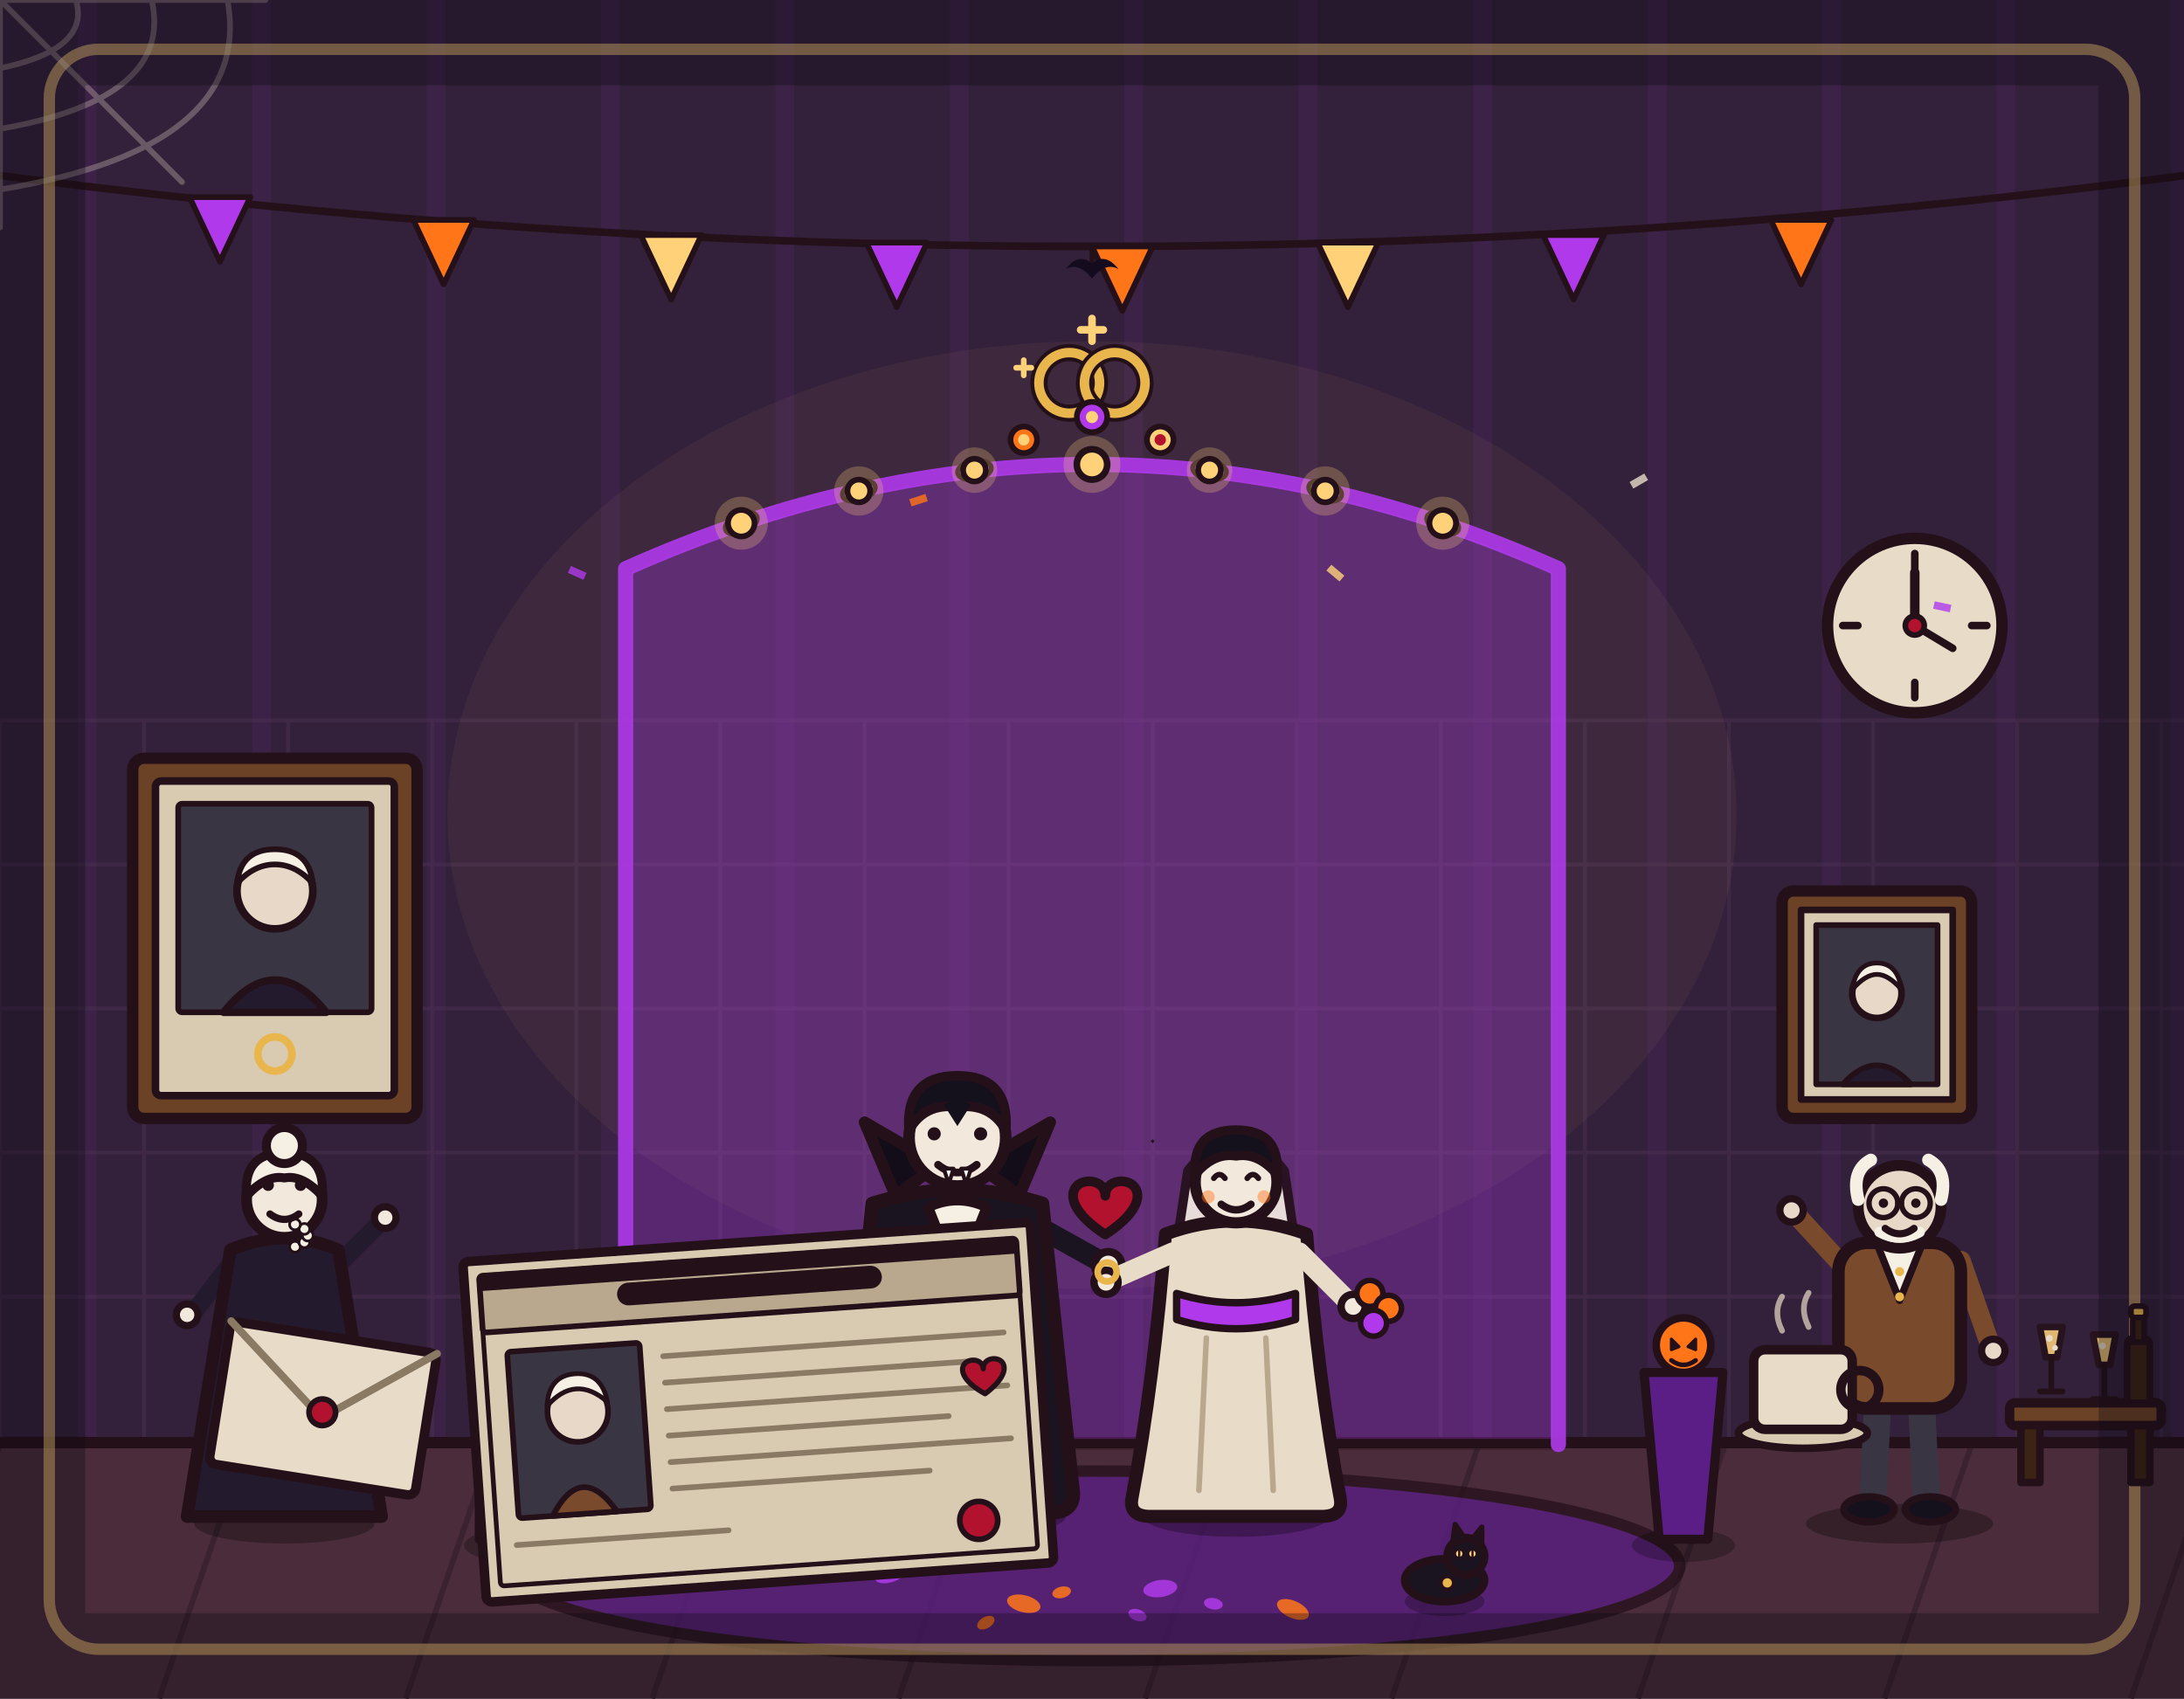
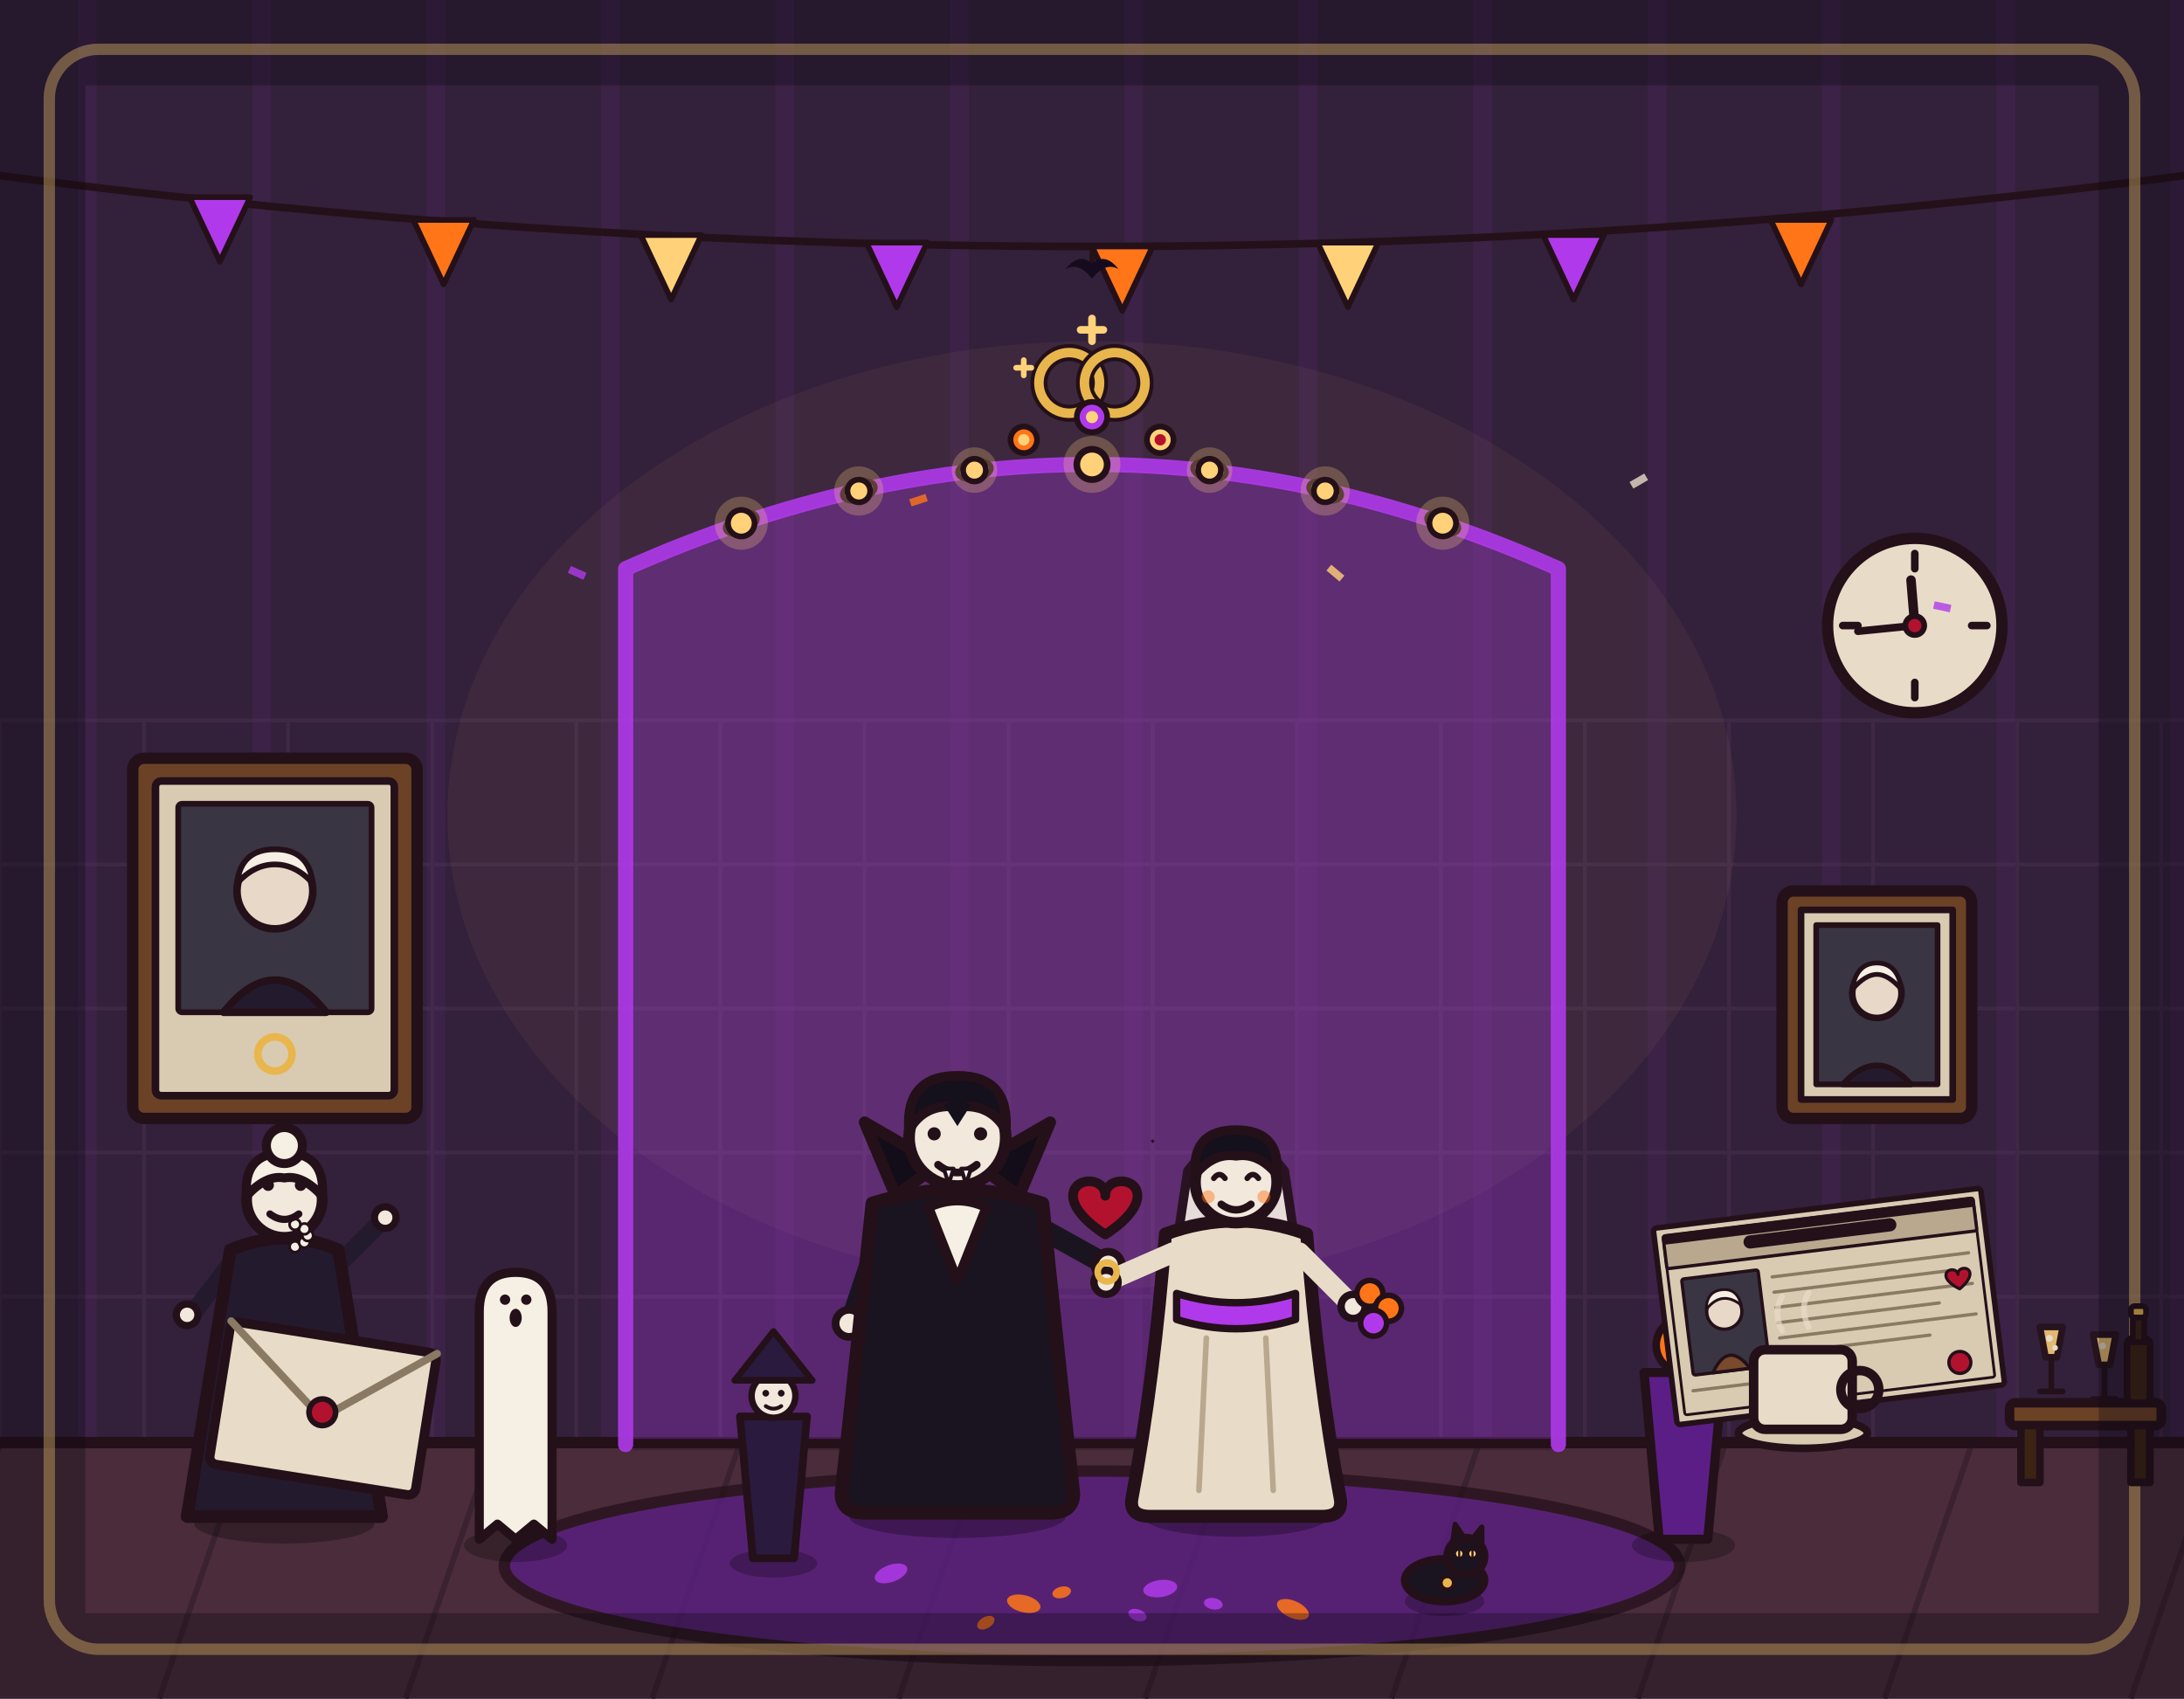
<svg xmlns="http://www.w3.org/2000/svg" viewBox="0 0 1152 896" width="1152" height="896">
  <rect x="0" y="0" width="1152" height="896" fill="#33203a" />
  <path d="M46 0V762M138 0V762M230 0V762M322 0V762M414 0V762M506 0V762M598 0V762M690 0V762M782 0V762M874 0V762M966 0V762M1058 0V762M1150 0V762" stroke="#b03aeb" stroke-width="10" opacity=".07" fill="none" />
  <path d="M0 380V762M76 380V762M152 380V762M228 380V762M304 380V762M380 380V762M456 380V762M532 380V762M608 380V762M684 380V762M760 380V762M836 380V762M912 380V762M988 380V762M1064 380V762M1140 380V762M0 380H1152M0 456H1152M0 532H1152M0 608H1152M0 684H1152M0 760H1152" stroke="#4a3050" stroke-width="2" opacity=".5" fill="none" />
  <rect x="0" y="760" width="1152" height="136" fill="#4a2c3a" />
  <path d="M0 762 L-46 896M130 762 L84 896M260 762 L214 896M390 762 L344 896M520 762 L474 896M650 762 L604 896M780 762 L734 896M910 762 L864 896M1040 762 L994 896M1170 762 L1124 896" stroke="#3a2230" stroke-width="3" fill="none" />
  <line x1="0" y1="761" x2="1152" y2="761" stroke="#241019" stroke-width="6" stroke-linecap="round" />
  <ellipse cx="576" cy="826" rx="310" ry="50" fill="#5b1e86" stroke="#241019" stroke-width="6" stroke-linejoin="round" stroke-linecap="round" opacity="0.75" />
  <ellipse cx="576" cy="430" rx="340" ry="250" fill="#ffd27a" opacity="0.05" />
  <path d="M-20 90 Q576 170 1172 90" fill="none" stroke="#241019" stroke-width="4" stroke-linecap="round" />
  <path d="M100 104 L116 138 L132 104 Z" fill="#b03aeb" stroke="#241019" stroke-width="3" stroke-linejoin="round" />
  <path d="M218 116 L234 150 L250 116 Z" fill="#ff7518" stroke="#241019" stroke-width="3" stroke-linejoin="round" />
  <path d="M338 124 L354 158 L370 124 Z" fill="#ffd27a" stroke="#241019" stroke-width="3" stroke-linejoin="round" />
  <path d="M457 128 L473 162 L489 128 Z" fill="#b03aeb" stroke="#241019" stroke-width="3" stroke-linejoin="round" />
  <path d="M576 130 L592 164 L608 130 Z" fill="#ff7518" stroke="#241019" stroke-width="3" stroke-linejoin="round" />
  <path d="M695 128 L711 162 L727 128 Z" fill="#ffd27a" stroke="#241019" stroke-width="3" stroke-linejoin="round" />
  <path d="M814 124 L830 158 L846 124 Z" fill="#b03aeb" stroke="#241019" stroke-width="3" stroke-linejoin="round" />
  <path d="M934 116 L950 150 L966 116 Z" fill="#ff7518" stroke="#241019" stroke-width="3" stroke-linejoin="round" />
  <g>
    <rect x="70" y="400" width="150" height="190" rx="6" fill="#6b4226" stroke="#241019" stroke-width="6" stroke-linejoin="round" />
    <rect x="82" y="412" width="126" height="166" rx="3" fill="#d9cbb2" stroke="#241019" stroke-width="4" stroke-linejoin="round" />
    <rect x="94" y="424" width="102" height="110" rx="2" fill="#3a3542" stroke="#241019" stroke-width="3" stroke-linejoin="round" />
    <circle cx="145" cy="470" r="20" fill="#e8d8c8" stroke="#241019" stroke-width="4" stroke-linejoin="round" />
    <path d="M125 466 Q127 448 145 448 Q163 448 165 466 Q156 456 145 456 Q134 456 125 466 Z" fill="#f6efe4" stroke="#241019" stroke-width="3" stroke-linejoin="round" />
    <path d="M118 534 Q145 500 172 534 Z" fill="#241a2e" stroke="#241019" stroke-width="4" stroke-linejoin="round" />
    <circle cx="145" cy="556" r="9" fill="none" stroke="#e8b64c" stroke-width="4" stroke-linejoin="round" />
  </g>
  <g>
    <circle cx="1010" cy="330" r="46" fill="#e8dcc8" stroke="#241019" stroke-width="6" stroke-linejoin="round" />
    <line x1="1010" y1="292" x2="1010" y2="300" stroke="#241019" stroke-width="4" stroke-linecap="round" />
    <line x1="1010" y1="360" x2="1010" y2="368" stroke="#241019" stroke-width="4" stroke-linecap="round" />
    <line x1="972" y1="330" x2="980" y2="330" stroke="#241019" stroke-width="4" stroke-linecap="round" />
    <line x1="1040" y1="330" x2="1048" y2="330" stroke="#241019" stroke-width="4" stroke-linecap="round" />
-     <line x1="1010" y1="330" x2="1010" y2="302" stroke="#241019" stroke-width="5" stroke-linecap="round" />
-     <line x1="1010" y1="330" x2="1030" y2="342" stroke="#241019" stroke-width="4" stroke-linecap="round" />
+     <line x1="1010" y1="330" x2="1008" y2="306" stroke="#241019" stroke-width="5" stroke-linecap="round" />
+     <line x1="1010" y1="330" x2="980" y2="333" stroke="#241019" stroke-width="4" stroke-linecap="round" />
    <circle cx="1010" cy="330" r="5" fill="#b3122e" stroke="#241019" stroke-width="3" stroke-linejoin="round" />
  </g>
  <path d="M330 762 L330 300 Q576 190 822 300 L822 762 Z" fill="#b03aeb" opacity="0.3" stroke="#241019" stroke-width="6" stroke-linejoin="round" />
  <path d="M330 762 L330 300 Q576 190 822 300 L822 762" fill="none" stroke="#b03aeb" stroke-width="8" stroke-linecap="round" stroke-linejoin="round" opacity="0.9" />
  <ellipse cx="391" cy="276" rx="9" ry="5" fill="#b03aeb" stroke="#241019" stroke-width="2.5" transform="rotate(-24 391 276)" />
  <ellipse cx="453" cy="259" rx="9" ry="5" fill="#b03aeb" stroke="#241019" stroke-width="2.5" transform="rotate(-18 453 259)" />
  <ellipse cx="514" cy="248" rx="9" ry="5" fill="#b03aeb" stroke="#241019" stroke-width="2.5" transform="rotate(-10 514 248)" />
  <ellipse cx="638" cy="248" rx="9" ry="5" fill="#b03aeb" stroke="#241019" stroke-width="2.5" transform="rotate(10 638 248)" />
  <ellipse cx="699" cy="259" rx="9" ry="5" fill="#b03aeb" stroke="#241019" stroke-width="2.5" transform="rotate(18 699 259)" />
  <ellipse cx="761" cy="276" rx="9" ry="5" fill="#b03aeb" stroke="#241019" stroke-width="2.5" transform="rotate(24 761 276)" />
  <circle cx="391" cy="276" r="14" fill="#ffd27a" opacity="0.25" />
  <circle cx="453" cy="259" r="13" fill="#ffd27a" opacity="0.25" />
  <circle cx="514" cy="248" r="12" fill="#ffd27a" opacity="0.25" />
  <circle cx="576" cy="245" r="15" fill="#ffd27a" opacity="0.25" />
  <circle cx="638" cy="248" r="12" fill="#ffd27a" opacity="0.25" />
  <circle cx="699" cy="259" r="13" fill="#ffd27a" opacity="0.25" />
  <circle cx="761" cy="276" r="14" fill="#ffd27a" opacity="0.25" />
  <circle cx="391" cy="276" r="7" fill="#ffd27a" stroke="#241019" stroke-width="3" stroke-linejoin="round" />
  <circle cx="453" cy="259" r="6" fill="#ffd27a" stroke="#241019" stroke-width="3" stroke-linejoin="round" />
  <circle cx="514" cy="248" r="6" fill="#ffd27a" stroke="#241019" stroke-width="3" stroke-linejoin="round" />
  <circle cx="576" cy="245" r="8" fill="#ffd27a" stroke="#241019" stroke-width="3.5" stroke-linejoin="round" />
  <circle cx="638" cy="248" r="6" fill="#ffd27a" stroke="#241019" stroke-width="3" stroke-linejoin="round" />
  <circle cx="699" cy="259" r="6" fill="#ffd27a" stroke="#241019" stroke-width="3" stroke-linejoin="round" />
  <circle cx="761" cy="276" r="7" fill="#ffd27a" stroke="#241019" stroke-width="3" stroke-linejoin="round" />
  <circle cx="564" cy="202" r="16" fill="none" stroke="#241019" stroke-width="9" stroke-linejoin="round" />
  <circle cx="564" cy="202" r="16" fill="none" stroke="#e8b64c" stroke-width="5" stroke-linejoin="round" />
  <circle cx="588" cy="202" r="16" fill="none" stroke="#241019" stroke-width="9" stroke-linejoin="round" />
  <circle cx="588" cy="202" r="16" fill="none" stroke="#e8b64c" stroke-width="5" stroke-linejoin="round" />
  <path d="M576 168 L576 180 M570 174 L582 174" stroke="#ffd27a" stroke-width="4" stroke-linecap="round" />
  <path d="M540 190 L540 198 M536 194 L544 194" stroke="#ffd27a" stroke-width="3" stroke-linecap="round" />
  <g transform="translate(150 800) scale(0.95)">
    <ellipse cx="0" cy="4" rx="50" ry="11" fill="#000000" stroke-width="0" stroke-linejoin="round" stroke-linecap="round" stroke="none" opacity="0.28" />
    <path d="M-30 -140 L-50 -114" fill="none" stroke="#241a2e" stroke-width="10" stroke-linecap="round" stroke-linejoin="round" />
    <circle cx="-54" cy="-112" r="6" fill="#f2e8dc" stroke="#241019" stroke-width="4" stroke-linejoin="round" stroke-linecap="round" />
    <path d="M30 -140 L52 -162" fill="none" stroke="#241a2e" stroke-width="10" stroke-linecap="round" stroke-linejoin="round" />
    <circle cx="56" cy="-166" r="6" fill="#f2e8dc" stroke="#241019" stroke-width="4" stroke-linejoin="round" stroke-linecap="round" />
    <path d="M-30 -148 L-54 0 L54 0 L30 -148 Q0 -161 -30 -148 Z" fill="#241a2e" stroke="#241019" stroke-width="7" stroke-linejoin="round" stroke-linecap="round" />
    <circle cx="0" cy="-176" r="21" fill="#f2e8dc" stroke="#241019" stroke-width="6" stroke-linejoin="round" stroke-linecap="round" />
    <path d="M-21 -178 Q-23 -202 0 -202 Q23 -202 21 -178 Q10 -190 0 -188 Q-10 -190 -21 -178 Z" fill="#f6efe4" stroke="#241019" stroke-width="5" stroke-linejoin="round" stroke-linecap="round" />
    <circle cx="0" cy="-206" r="10" fill="#f6efe4" stroke="#241019" stroke-width="5" stroke-linejoin="round" stroke-linecap="round" />
    <circle cx="5.9" cy="-149.8" r="3" fill="#f6efe4" stroke="#241019" stroke-width="1.5" stroke-linejoin="round" stroke-linecap="round" />
    <circle cx="11.1" cy="-152.3" r="3" fill="#f6efe4" stroke="#241019" stroke-width="1.5" stroke-linejoin="round" stroke-linecap="round" />
    <circle cx="13" cy="-156" r="3" fill="#f6efe4" stroke="#241019" stroke-width="1.5" stroke-linejoin="round" stroke-linecap="round" />
    <circle cx="11.1" cy="-159.7" r="3" fill="#f6efe4" stroke="#241019" stroke-width="1.5" stroke-linejoin="round" stroke-linecap="round" />
    <circle cx="5.9" cy="-162.2" r="3" fill="#f6efe4" stroke="#241019" stroke-width="1.5" stroke-linejoin="round" stroke-linecap="round" />
    <circle cx="-9" cy="-184" r="3.2" fill="#241019" stroke-width="0" stroke-linejoin="round" stroke-linecap="round" stroke="none" />
    <circle cx="9" cy="-184" r="3.2" fill="#241019" stroke-width="0" stroke-linejoin="round" stroke-linecap="round" stroke="none" />
    <path d="M-8 -168 Q0 -162 8 -168" fill="none" stroke="#241019" stroke-width="4" stroke-linecap="round" stroke-linejoin="round" />
  </g>
  <g transform="translate(272 812) scale(0.8)">
    <ellipse cx="0" cy="4" rx="34" ry="11" fill="#000000" stroke-width="0" stroke-linejoin="round" stroke-linecap="round" stroke="none" opacity="0.25" />
    <path d="M-24 -150 Q-24 -176 0 -176 Q24 -176 24 -150 L24 0 L12 -10 L0 0 L-12 -10 L-24 0 Z" fill="#f6efe4" stroke="#241019" stroke-width="6" stroke-linejoin="round" stroke-linecap="round" />
    <circle cx="-7" cy="-158" r="3.4" fill="#241019" stroke-width="0" stroke-linejoin="round" stroke-linecap="round" stroke="none" />
    <circle cx="7" cy="-158" r="3.4" fill="#241019" stroke-width="0" stroke-linejoin="round" stroke-linecap="round" stroke="none" />
    <ellipse cx="0" cy="-146" rx="4" ry="6" fill="#241019" stroke-width="0" stroke-linejoin="round" stroke-linecap="round" stroke="none" />
  </g>
  <g transform="translate(408 822) scale(0.68)">
    <ellipse cx="0" cy="4" rx="34" ry="11" fill="#000000" stroke-width="0" stroke-linejoin="round" stroke-linecap="round" stroke="none" opacity="0.25" />
    <path d="M-26 -110 L26 -110 L16 0 L-16 0 Z" fill="#2a1a3e" stroke="#241019" stroke-width="6" stroke-linejoin="round" stroke-linecap="round" />
    <circle cx="0" cy="-126" r="17" fill="#f2e8dc" stroke="#241019" stroke-width="5" stroke-linejoin="round" stroke-linecap="round" />
    <path d="M-30 -138 L0 -176 L30 -138 Z" fill="#2a1a3e" stroke="#241019" stroke-width="5" stroke-linejoin="round" stroke-linecap="round" />
    <path d="M-30 -138 L30 -138" fill="none" stroke="#241019" stroke-width="5" stroke-linecap="round" stroke-linejoin="round" />
    <circle cx="-6" cy="-128" r="2.6" fill="#241019" stroke-width="0" stroke-linejoin="round" stroke-linecap="round" stroke="none" />
    <circle cx="6" cy="-128" r="2.6" fill="#241019" stroke-width="0" stroke-linejoin="round" stroke-linecap="round" stroke="none" />
    <path d="M-6 -118 Q0 -114 6 -118" fill="none" stroke="#241019" stroke-width="3" stroke-linecap="round" stroke-linejoin="round" />
  </g>
  <g transform="translate(505 796) scale(1.02)">
    <ellipse cx="0" cy="4" rx="56" ry="11" fill="#000000" stroke-width="0" stroke-linejoin="round" stroke-linecap="round" stroke="none" opacity="0.28" />
    <path d="M-12 -62 L-16 -6" fill="none" stroke="#241a2e" stroke-width="15" stroke-linecap="round" stroke-linejoin="round" />
    <path d="M12 -62 L16 -6" fill="none" stroke="#241a2e" stroke-width="15" stroke-linecap="round" stroke-linejoin="round" />
    <ellipse cx="-18" cy="-4" rx="15" ry="7" fill="#14101c" stroke="#241019" stroke-width="4" stroke-linejoin="round" stroke-linecap="round" />
    <ellipse cx="18" cy="-4" rx="15" ry="7" fill="#14101c" stroke="#241019" stroke-width="4" stroke-linejoin="round" stroke-linecap="round" />
    <path d="M-38 -148 L-54 -100" fill="none" stroke="#1a1420" stroke-width="11" stroke-linecap="round" stroke-linejoin="round" />
    <circle cx="-56" cy="-96" r="7" fill="#f2e8dc" stroke="#241019" stroke-width="4" stroke-linejoin="round" stroke-linecap="round" />
    <path d="M38 -148 L74 -128" fill="none" stroke="#1a1420" stroke-width="11" stroke-linecap="round" stroke-linejoin="round" />
    <circle cx="78" cy="-126" r="7" fill="#f2e8dc" stroke="#241019" stroke-width="4" stroke-linejoin="round" stroke-linecap="round" />
    <path d="M-44 -158 Q-52 -80 -60 -8 Q-60 2 -48 2 L48 2 Q60 2 60 -8 Q52 -80 44 -158 Q0 -172 -44 -158 Z" fill="#1a1420" stroke="#241019" stroke-width="7" stroke-linejoin="round" stroke-linecap="round" />
    <path d="M-32 -162 L-48 -200 L-10 -178 Z" fill="#120d18" stroke="#241019" stroke-width="6" stroke-linejoin="round" stroke-linecap="round" />
    <path d="M32 -162 L48 -200 L10 -178 Z" fill="#120d18" stroke="#241019" stroke-width="6" stroke-linejoin="round" stroke-linecap="round" />
    <path d="M-15 -156 L0 -118 L15 -156 Q0 -163 -15 -156 Z" fill="#f6efe4" stroke="#241019" stroke-width="5" stroke-linejoin="round" stroke-linecap="round" />
    <circle cx="0" cy="-192" r="25" fill="#f2e8dc" stroke="#241019" stroke-width="6" stroke-linejoin="round" stroke-linecap="round" />
    <path d="M-25 -196 Q-27 -224 0 -224 Q27 -224 25 -196 Q17 -210 0 -208 Q-17 -210 -25 -196 Z" fill="#14101c" stroke="#241019" stroke-width="5" stroke-linejoin="round" stroke-linecap="round" />
    <path d="M-7 -209 L0 -198 L7 -209 Q0 -213 -7 -209 Z" fill="#14101c" stroke-width="0" stroke-linejoin="round" stroke-linecap="round" stroke="none" />
    <circle cx="-12" cy="-194" r="3.4" fill="#241019" stroke-width="0" stroke-linejoin="round" stroke-linecap="round" stroke="none" />
    <circle cx="12" cy="-194" r="3.4" fill="#241019" stroke-width="0" stroke-linejoin="round" stroke-linecap="round" stroke="none" />
    <path d="M-10 -178 Q0 -170 10 -178" fill="none" stroke="#241019" stroke-width="4" stroke-linecap="round" stroke-linejoin="round" />
    <path d="M-7 -176 L-2 -176 L-4.5 -168 Z" fill="#ffffff" stroke="#241019" stroke-width="2" stroke-linejoin="round" stroke-linecap="round" />
    <path d="M2 -176 L7 -176 L4.5 -168 Z" fill="#ffffff" stroke="#241019" stroke-width="2" stroke-linejoin="round" stroke-linecap="round" />
  </g>
  <g transform="translate(652 796) scale(0.98)">
    <ellipse cx="0" cy="4" rx="50" ry="11" fill="#000000" stroke-width="0" stroke-linejoin="round" stroke-linecap="round" stroke="none" opacity="0.28" />
    <path d="M-26 -182 Q0 -216 26 -182 L36 -116 Q0 -134 -36 -116 Z" fill="#f6efe4" opacity="0.9" stroke="#241019" stroke-width="5" stroke-linejoin="round" stroke-linecap="round" />
    <path d="M-38 -148 Q-44 -70 -56 -6 Q-58 4 -46 4 L46 4 Q58 4 56 -6 Q44 -70 38 -148 Q0 -162 -38 -148 Z" fill="#e8dcc8" stroke="#241019" stroke-width="7" stroke-linejoin="round" stroke-linecap="round" />
    <path d="M-32 -116 Q0 -106 32 -116 L32 -102 Q0 -92 -32 -102 Z" fill="#b03aeb" stroke="#241019" stroke-width="4" stroke-linejoin="round" stroke-linecap="round" />
    <path d="M-16 -92 L-20 -10" fill="none" stroke="#b9a88e" stroke-width="3" stroke-linecap="round" />
    <path d="M16 -92 L20 -10" fill="none" stroke="#b9a88e" stroke-width="3" stroke-linecap="round" />
    <path d="M-34 -138 L-66 -124" fill="none" stroke="#e8dcc8" stroke-width="11" stroke-linecap="round" stroke-linejoin="round" />
    <circle cx="-70" cy="-122" r="6.5" fill="#f2e8dc" stroke="#241019" stroke-width="4" stroke-linejoin="round" stroke-linecap="round" />
    <path d="M34 -138 L60 -112" fill="none" stroke="#e8dcc8" stroke-width="11" stroke-linecap="round" stroke-linejoin="round" />
    <circle cx="63" cy="-109" r="6.5" fill="#f2e8dc" stroke="#241019" stroke-width="4" stroke-linejoin="round" stroke-linecap="round" />
    <circle cx="72" cy="-116" r="7" fill="#ff7518" stroke="#241019" stroke-width="3" stroke-linejoin="round" />
    <circle cx="82" cy="-108" r="7" fill="#ff7518" stroke="#241019" stroke-width="3" stroke-linejoin="round" />
    <circle cx="74" cy="-100" r="7" fill="#b03aeb" stroke="#241019" stroke-width="3" stroke-linejoin="round" />
    <circle cx="0" cy="-176" r="22" fill="#f2e8dc" stroke="#241019" stroke-width="6" stroke-linejoin="round" stroke-linecap="round" />
    <path d="M-22 -180 Q-24 -204 0 -204 Q24 -204 22 -180 Q12 -192 0 -190 Q-12 -192 -22 -180 Z" fill="#14101c" stroke="#241019" stroke-width="5" stroke-linejoin="round" stroke-linecap="round" />
    <path d="M-12 -178 Q-9 -182 -6 -178" fill="none" stroke="#241019" stroke-width="3" stroke-linecap="round" />
    <path d="M6 -178 Q9 -182 12 -178" fill="none" stroke="#241019" stroke-width="3" stroke-linecap="round" />
    <path d="M-8 -164 Q0 -158 8 -164" fill="none" stroke="#241019" stroke-width="4" stroke-linecap="round" stroke-linejoin="round" />
    <circle cx="-15" cy="-168" r="3.5" fill="#ff7518" opacity="0.45" />
    <circle cx="15" cy="-168" r="3.5" fill="#ff7518" opacity="0.45" />
  </g>
  <circle cx="584" cy="671" r="5" fill="none" stroke="#e8b64c" stroke-width="3.5" stroke-linejoin="round" />
  <g transform="translate(888 812) scale(0.8)">
    <ellipse cx="0" cy="4" rx="34" ry="11" fill="#000000" stroke-width="0" stroke-linejoin="round" stroke-linecap="round" stroke="none" opacity="0.25" />
    <path d="M-26 -110 L26 -110 L16 0 L-16 0 Z" fill="#5b1e86" stroke="#241019" stroke-width="6" stroke-linejoin="round" stroke-linecap="round" />
    <circle cx="0" cy="-128" r="18" fill="#ff7518" stroke="#241019" stroke-width="5" stroke-linejoin="round" stroke-linecap="round" />
    <path d="M-8 -132 l5 5 l-5 2 Z" fill="#241019" stroke="#241019" stroke-width="2" stroke-linejoin="round" stroke-linecap="round" />
    <path d="M8 -132 l-5 5 l5 2 Z" fill="#241019" stroke="#241019" stroke-width="2" stroke-linejoin="round" stroke-linecap="round" />
    <path d="M-8 -118 Q0 -112 8 -118" fill="none" stroke="#241019" stroke-width="3" stroke-linecap="round" stroke-linejoin="round" />
  </g>
-   <g transform="translate(1002 800) scale(0.95)">
-     <ellipse cx="0" cy="4" rx="52" ry="11" fill="#000000" stroke-width="0" stroke-linejoin="round" stroke-linecap="round" stroke="none" opacity="0.28" />
-     <path d="M-12 -66 L-15 -6" fill="none" stroke="#3a3542" stroke-width="15" stroke-linecap="round" stroke-linejoin="round" />
-     <path d="M12 -66 L15 -6" fill="none" stroke="#3a3542" stroke-width="15" stroke-linecap="round" stroke-linejoin="round" />
-     <ellipse cx="-17" cy="-4" rx="14" ry="7" fill="#14101c" stroke="#241019" stroke-width="4" stroke-linejoin="round" stroke-linecap="round" />
-     <ellipse cx="17" cy="-4" rx="14" ry="7" fill="#14101c" stroke="#241019" stroke-width="4" stroke-linejoin="round" stroke-linecap="round" />
-     <path d="M-34 -142 L-56 -166" fill="none" stroke="#7a4a2c" stroke-width="11" stroke-linecap="round" stroke-linejoin="round" />
-     <circle cx="-60" cy="-170" r="6.5" fill="#e8d8c8" stroke="#241019" stroke-width="4" stroke-linejoin="round" stroke-linecap="round" />
-     <path d="M34 -142 L50 -96" fill="none" stroke="#7a4a2c" stroke-width="11" stroke-linecap="round" stroke-linejoin="round" />
-     <circle cx="52" cy="-92" r="6.5" fill="#e8d8c8" stroke="#241019" stroke-width="4" stroke-linejoin="round" stroke-linecap="round" />
-     <rect x="-34" y="-152" width="68" height="92" rx="16" fill="#7a4a2c" stroke="#241019" stroke-width="7" stroke-linejoin="round" stroke-linecap="round" />
-     <path d="M-12 -150 L0 -120 L12 -150 Z" fill="#f6efe4" stroke="#241019" stroke-width="4" stroke-linejoin="round" stroke-linecap="round" />
-     <circle cx="0" cy="-136" r="2.5" fill="#e8b64c" stroke-width="0" stroke-linejoin="round" stroke-linecap="round" stroke="none" />
-     <circle cx="0" cy="-122" r="2.5" fill="#e8b64c" stroke-width="0" stroke-linejoin="round" stroke-linecap="round" stroke="none" />
-     <circle cx="0" cy="-172" r="23" fill="#e8d8c8" stroke="#241019" stroke-width="6" stroke-linejoin="round" stroke-linecap="round" />
-     <path d="M-23 -176 Q-27 -192 -16 -198" fill="none" stroke="#f6efe4" stroke-width="7" stroke-linecap="round" stroke-linejoin="round" />
-     <path d="M23 -176 Q27 -192 16 -198" fill="none" stroke="#f6efe4" stroke-width="7" stroke-linecap="round" stroke-linejoin="round" />
-     <circle cx="-9" cy="-174" r="2.6" fill="#241019" stroke-width="0" stroke-linejoin="round" stroke-linecap="round" stroke="none" />
-     <circle cx="9" cy="-174" r="2.6" fill="#241019" stroke-width="0" stroke-linejoin="round" stroke-linecap="round" stroke="none" />
-     <circle cx="-9" cy="-174" r="8" fill="none" stroke="#241019" stroke-width="3" stroke-linejoin="round" stroke-linecap="round" />
-     <circle cx="9" cy="-174" r="8" fill="none" stroke="#241019" stroke-width="3" stroke-linejoin="round" stroke-linecap="round" />
-     <line x1="-1" y1="-174" x2="1" y2="-174" stroke="#241019" stroke-width="3" stroke-linecap="round" />
-     <path d="M-11 -158 Q0 -152 11 -158" fill="none" stroke="#f6efe4" stroke-width="6" stroke-linecap="round" stroke-linejoin="round" />
-     <path d="M-8 -160 Q0 -154 8 -160" fill="none" stroke="#241019" stroke-width="4" stroke-linecap="round" stroke-linejoin="round" />
-   </g>
  <g transform="translate(762 842) scale(0.7)">
    <ellipse cx="0" cy="4" rx="30" ry="11" fill="#000000" stroke-width="0" stroke-linejoin="round" stroke-linecap="round" stroke="none" opacity="0.25" />
    <ellipse cx="0" cy="-12" rx="30" ry="16" fill="#1a1420" stroke="#241019" stroke-width="6" stroke-linejoin="round" stroke-linecap="round" />
    <circle cx="16" cy="-30" r="14" fill="#1a1420" stroke="#241019" stroke-width="6" stroke-linejoin="round" stroke-linecap="round" />
    <path d="M6 -40 L8 -54 L16 -42 Z" fill="#1a1420" stroke="#241019" stroke-width="4" stroke-linejoin="round" stroke-linecap="round" />
    <path d="M20 -42 L28 -52 L28 -38 Z" fill="#1a1420" stroke="#241019" stroke-width="4" stroke-linejoin="round" stroke-linecap="round" />
    <circle cx="11" cy="-32" r="3.4" fill="#ffd27a" stroke="#241019" stroke-width="2" stroke-linejoin="round" stroke-linecap="round" />
    <circle cx="21" cy="-32" r="3.4" fill="#ffd27a" stroke="#241019" stroke-width="2" stroke-linejoin="round" stroke-linecap="round" />
    <line x1="11" y1="-35" x2="11" y2="-29" stroke="#241019" stroke-width="1.6" stroke-linecap="round" />
    <line x1="21" y1="-35" x2="21" y2="-29" stroke="#241019" stroke-width="1.6" stroke-linecap="round" />
    <circle cx="2" cy="-10" r="5" fill="#e8b64c" stroke="#241019" stroke-width="3" stroke-linejoin="round" stroke-linecap="round" />
  </g>
  <ellipse cx="470" cy="830" rx="9" ry="4.5" fill="#b03aeb" opacity="0.85" transform="rotate(-20 470 830)" />
  <ellipse cx="540" cy="846" rx="9" ry="4.5" fill="#ff7518" opacity="0.85" transform="rotate(14 540 846)" />
  <ellipse cx="612" cy="838" rx="9" ry="4.5" fill="#b03aeb" opacity="0.85" transform="rotate(-8 612 838)" />
  <ellipse cx="682" cy="849" rx="9" ry="4.5" fill="#ff7518" opacity="0.85" transform="rotate(24 682 849)" />
-   <g transform="rotate(-4 400 745)">
-     <rect x="250" y="655" width="300" height="180" rx="3" fill="#d9cbb2" stroke="#241019" stroke-width="5" stroke-linejoin="round" />
-     <rect x="258" y="663" width="284" height="164" rx="2" fill="none" stroke="#241019" stroke-width="2.5" stroke-linejoin="round" />
-     <rect x="258" y="663" width="284" height="30" rx="2" fill="#b9a88e" stroke="#241019" stroke-width="3" stroke-linejoin="round" />
-     <rect x="330" y="672" width="140" height="12" rx="6" fill="#241019" stroke-width="0" stroke-linejoin="round" stroke-linecap="round" stroke="none" />
-     <rect x="270" y="704" width="70" height="88" rx="2" fill="#3a3542" stroke="#241019" stroke-width="3" stroke-linejoin="round" />
-     <circle cx="305" cy="738" r="16" fill="#e8d8c8" stroke="#241019" stroke-width="3" stroke-linejoin="round" />
-     <path d="M289 734 Q291 718 305 718 Q319 718 321 734 Q313 726 305 726 Q297 726 289 734 Z" fill="#f6efe4" stroke="#241019" stroke-width="2.5" stroke-linejoin="round" />
-     <path d="M288 792 Q305 764 322 792 Z" fill="#7a4a2c" stroke="#241019" stroke-width="3" stroke-linejoin="round" />
-     <line x1="352" y1="712" x2="532" y2="712" stroke="#8a7a64" stroke-width="3" stroke-linecap="round" />
-     <line x1="352" y1="726" x2="512" y2="726" stroke="#8a7a64" stroke-width="3" stroke-linecap="round" />
-     <line x1="352" y1="740" x2="532" y2="740" stroke="#8a7a64" stroke-width="3" stroke-linecap="round" />
-     <line x1="352" y1="754" x2="500" y2="754" stroke="#8a7a64" stroke-width="3" stroke-linecap="round" />
-     <line x1="352" y1="768" x2="532" y2="768" stroke="#8a7a64" stroke-width="3" stroke-linecap="round" />
-     <line x1="352" y1="782" x2="488" y2="782" stroke="#8a7a64" stroke-width="3" stroke-linecap="round" />
-     <line x1="268" y1="806" x2="380" y2="806" stroke="#8a7a64" stroke-width="3" stroke-linecap="round" />
-     <circle cx="512" cy="810" r="10" fill="#b3122e" stroke="#241019" stroke-width="3" stroke-linejoin="round" />
+   <g transform="translate(872 648) rotate(-7) scale(.58)">
+     <g transform="translate(-250 -655)">
+       <rect x="250" y="655" width="300" height="180" rx="3" fill="#d9cbb2" stroke="#241019" stroke-width="5" stroke-linejoin="round" />
+       <rect x="258" y="663" width="284" height="164" rx="2" fill="none" stroke="#241019" stroke-width="2.5" stroke-linejoin="round" />
+       <rect x="258" y="663" width="284" height="30" rx="2" fill="#b9a88e" stroke="#241019" stroke-width="3" stroke-linejoin="round" />
+       <rect x="330" y="672" width="140" height="12" rx="6" fill="#241019" stroke-width="0" stroke-linejoin="round" stroke-linecap="round" stroke="none" />
+       <rect x="270" y="704" width="70" height="88" rx="2" fill="#3a3542" stroke="#241019" stroke-width="3" stroke-linejoin="round" />
+       <circle cx="305" cy="738" r="16" fill="#e8d8c8" stroke="#241019" stroke-width="3" stroke-linejoin="round" />
+       <path d="M289 734 Q291 718 305 718 Q319 718 321 734 Q313 726 305 726 Q297 726 289 734 Z" fill="#f6efe4" stroke="#241019" stroke-width="2.5" stroke-linejoin="round" />
+       <path d="M288 792 Q305 764 322 792 Z" fill="#7a4a2c" stroke="#241019" stroke-width="3" stroke-linejoin="round" />
+       <line x1="352" y1="712" x2="532" y2="712" stroke="#8a7a64" stroke-width="3" stroke-linecap="round" />
+       <line x1="352" y1="726" x2="512" y2="726" stroke="#8a7a64" stroke-width="3" stroke-linecap="round" />
+       <line x1="352" y1="740" x2="532" y2="740" stroke="#8a7a64" stroke-width="3" stroke-linecap="round" />
+       <line x1="352" y1="754" x2="500" y2="754" stroke="#8a7a64" stroke-width="3" stroke-linecap="round" />
+       <line x1="352" y1="768" x2="532" y2="768" stroke="#8a7a64" stroke-width="3" stroke-linecap="round" />
+       <line x1="352" y1="782" x2="488" y2="782" stroke="#8a7a64" stroke-width="3" stroke-linecap="round" />
+       <line x1="268" y1="806" x2="380" y2="806" stroke="#8a7a64" stroke-width="3" stroke-linecap="round" />
+       <circle cx="512" cy="810" r="10" fill="#b3122e" stroke="#241019" stroke-width="3" stroke-linejoin="round" />
+     </g>
  </g>
  <g transform="rotate(9 170 745)">
    <rect x="115" y="705" width="110" height="76" rx="4" fill="#e8dcc8" stroke="#241019" stroke-width="5" stroke-linejoin="round" />
    <path d="M115 705 L170 748 L225 705" fill="none" stroke="#8a7a64" stroke-width="4" stroke-linecap="round" stroke-linejoin="round" />
    <circle cx="170" cy="745" r="7" fill="#b3122e" stroke="#241019" stroke-width="3" stroke-linejoin="round" />
  </g>
  <g>
    <ellipse cx="951" cy="756" rx="34" ry="8" fill="#d9cbb2" stroke="#241019" stroke-width="4" stroke-linejoin="round" />
    <rect x="925" y="712" width="52" height="42" rx="6" fill="#e8dcc8" stroke="#241019" stroke-width="5" stroke-linejoin="round" />
    <circle cx="981" cy="733" r="10" fill="none" stroke="#241019" stroke-width="5" stroke-linecap="round" />
    <path d="M940 702 Q935 692 940 684" fill="none" stroke="#e8dcc8" stroke-width="3" stroke-linecap="round" opacity="0.7" />
    <path d="M954 700 Q949 690 954 682" fill="none" stroke="#e8dcc8" stroke-width="3" stroke-linecap="round" opacity="0.7" />
  </g>
  <rect x="26" y="26" width="1100" height="844" rx="26" fill="none" stroke="#ffd27a" stroke-width="6" opacity="0.55" />
-   <g stroke="#e8dcc8" stroke-width="3" opacity=".3" fill="none" stroke-linecap="round">
-     <line x1="0" y1="0" x2="0" y2="120" />
-     <line x1="0" y1="0" x2="140" y2="0" />
-     <line x1="0" y1="0" x2="96" y2="96" />
-     <path d="M40 0 Q48 26 0 36" />
-     <path d="M80 0 Q92 52 0 68" />
-     <path d="M120 0 Q134 78 0 100" />
-   </g>
  <line x1="576" y1="128" x2="576" y2="142" stroke="#241019" stroke-width="2.5" />
  <path d="M0 0 Q7 -9 14 -3 Q21 -9 28 0 Q21 -4 14 5 Q7 -4 0 0 Z" transform="translate(562 142)" fill="#150b1e" />
  <rect x="300" y="300" width="9" height="4" transform="rotate(24 304 302)" fill="#b03aeb" opacity=".8" />
  <rect x="480" y="262" width="9" height="4" transform="rotate(-18 484 264)" fill="#ff7518" opacity=".8" />
  <rect x="700" y="300" width="9" height="4" transform="rotate(40 704 302)" fill="#ffd27a" opacity=".8" />
  <rect x="860" y="252" width="9" height="4" transform="rotate(-30 864 254)" fill="#e8dcc8" opacity=".8" />
  <rect x="1020" y="318" width="9" height="4" transform="rotate(12 1024 320)" fill="#b03aeb" opacity=".8" />
  <ellipse cx="560" cy="840" rx="5" ry="3" transform="rotate(-14 560 840)" fill="#ff7518" opacity=".85" />
  <ellipse cx="600" cy="852" rx="5" ry="3" transform="rotate(20 600 852)" fill="#b03aeb" opacity=".85" />
  <ellipse cx="520" cy="856" rx="5" ry="3" transform="rotate(-30 520 856)" fill="#ff7518" opacity=".85" />
  <ellipse cx="640" cy="846" rx="5" ry="3" transform="rotate(10 640 846)" fill="#b03aeb" opacity=".85" />
  <rect x="940" y="470" width="100" height="120" rx="6" fill="#6b4226" stroke="#241019" stroke-width="6" stroke-linejoin="round" />
  <rect x="950" y="480" width="80" height="100" fill="#d9cbb2" stroke="#241019" stroke-width="3.5" stroke-linejoin="round" />
  <rect x="958" y="488" width="64" height="84" fill="#3a3542" stroke="#241019" stroke-width="3" stroke-linejoin="round" />
  <circle cx="990" cy="524" r="13" fill="#e8d8c8" stroke="#241019" stroke-width="3.5" stroke-linejoin="round" />
  <path d="M977 522 Q979 508 990 508 Q1001 508 1003 522 Q996 514 990 514 Q984 514 977 522 Z" fill="#f6efe4" stroke="#241019" stroke-width="2.5" stroke-linejoin="round" />
  <path d="M972 572 Q990 552 1008 572 Z" fill="#241a2e" stroke="#241019" stroke-width="3" stroke-linejoin="round" />
  <rect x="1060" y="740" width="80" height="12" rx="3" fill="#6b4226" stroke="#241019" stroke-width="5" stroke-linejoin="round" />
  <rect x="1066" y="752" width="10" height="30" fill="#3c2415" stroke="#241019" stroke-width="4" stroke-linejoin="round" />
  <rect x="1124" y="752" width="10" height="30" fill="#3c2415" stroke="#241019" stroke-width="4" stroke-linejoin="round" />
  <path d="M1076 700 L1088 700 L1085 716 L1079 716 Z" fill="#ffd27a" opacity=".85" stroke="#241019" stroke-width="3.5" stroke-linejoin="round" />
  <line x1="1082" y1="716" x2="1082" y2="734" stroke="#241019" stroke-width="3" stroke-linecap="round" />
  <line x1="1076" y1="734" x2="1088" y2="734" stroke="#241019" stroke-width="3" stroke-linecap="round" />
  <circle cx="1081" cy="706" r="1.8" fill="#e8dcc8" />
  <circle cx="1084" cy="711" r="1.5" fill="#e8dcc8" />
  <path d="M1104 704 L1116 704 L1113 720 L1107 720 Z" fill="#ffd27a" opacity=".85" stroke="#241019" stroke-width="3.5" stroke-linejoin="round" />
  <line x1="1110" y1="720" x2="1110" y2="738" stroke="#241019" stroke-width="3" stroke-linecap="round" />
  <line x1="1104" y1="738" x2="1116" y2="738" stroke="#241019" stroke-width="3" stroke-linecap="round" />
  <circle cx="1109" cy="710" r="1.8" fill="#e8dcc8" />
-   <g transform="rotate(-4 400 745)">
-     <rect x="258" y="663" width="284" height="8" fill="#241019" />
-     <path d="M0 4 C0 -2 -10 -2 -10 4 C-10 10 0 16 0 16 C0 16 10 10 10 4 C10 -2 0 -2 0 4 Z" transform="translate(520 726) scale(1.1)" fill="#b3122e" stroke="#241019" stroke-width="2.5" stroke-linejoin="round" />
+   <g transform="translate(872 648) rotate(-7) scale(.58)">
+     <g transform="translate(-250 -655)">
+       <rect x="258" y="663" width="284" height="8" fill="#241019" />
+       <path d="M0 4 C0 -2 -10 -2 -10 4 C-10 10 0 16 0 16 C0 16 10 10 10 4 C10 -2 0 -2 0 4 Z" transform="translate(520 726) scale(1.1)" fill="#b3122e" stroke="#241019" stroke-width="2.5" stroke-linejoin="round" />
+     </g>
  </g>
  <path d="M0 4 C0 -2 -10 -2 -10 4 C-10 10 0 16 0 16 C0 16 10 10 10 4 C10 -2 0 -2 0 4 Z" transform="translate(583 624) scale(1.7)" fill="#b3122e" stroke="#241019" stroke-width="3" stroke-linejoin="round" />
  <path d="M0 -1 L0.25 -0.25 L1 0 L0.25 0.25 L0 1 L-0.25 0.25 L-1 0 L-0.25 -0.25 Z" transform="translate(608 602) scale(.55)" fill="#ffd27a" stroke="#241019" stroke-width="1.5" stroke-linejoin="round" />
  <circle cx="540" cy="232" r="7" fill="#ff7518" stroke="#241019" stroke-width="3" />
  <circle cx="540" cy="232" r="3" fill="#ffd27a" />
  <circle cx="576" cy="220" r="8" fill="#b03aeb" stroke="#241019" stroke-width="3" />
  <circle cx="576" cy="220" r="3.2" fill="#ffd27a" />
  <circle cx="612" cy="232" r="7" fill="#ffd27a" stroke="#241019" stroke-width="3" />
  <circle cx="612" cy="232" r="3" fill="#b3122e" />
  <rect x="1122" y="706" width="12" height="34" rx="3" fill="#3c2415" stroke="#241019" stroke-width="3.5" stroke-linejoin="round" />
  <rect x="1125" y="694" width="6" height="14" fill="#3c2415" stroke="#241019" stroke-width="3" />
  <rect x="1124" y="689" width="8" height="6" rx="2" fill="#e8b64c" stroke="#241019" stroke-width="3" />
  <rect x="0" y="0" width="1152" height="896" fill="none" stroke="#0b0710" stroke-width="90" opacity="0.32" />
</svg>
